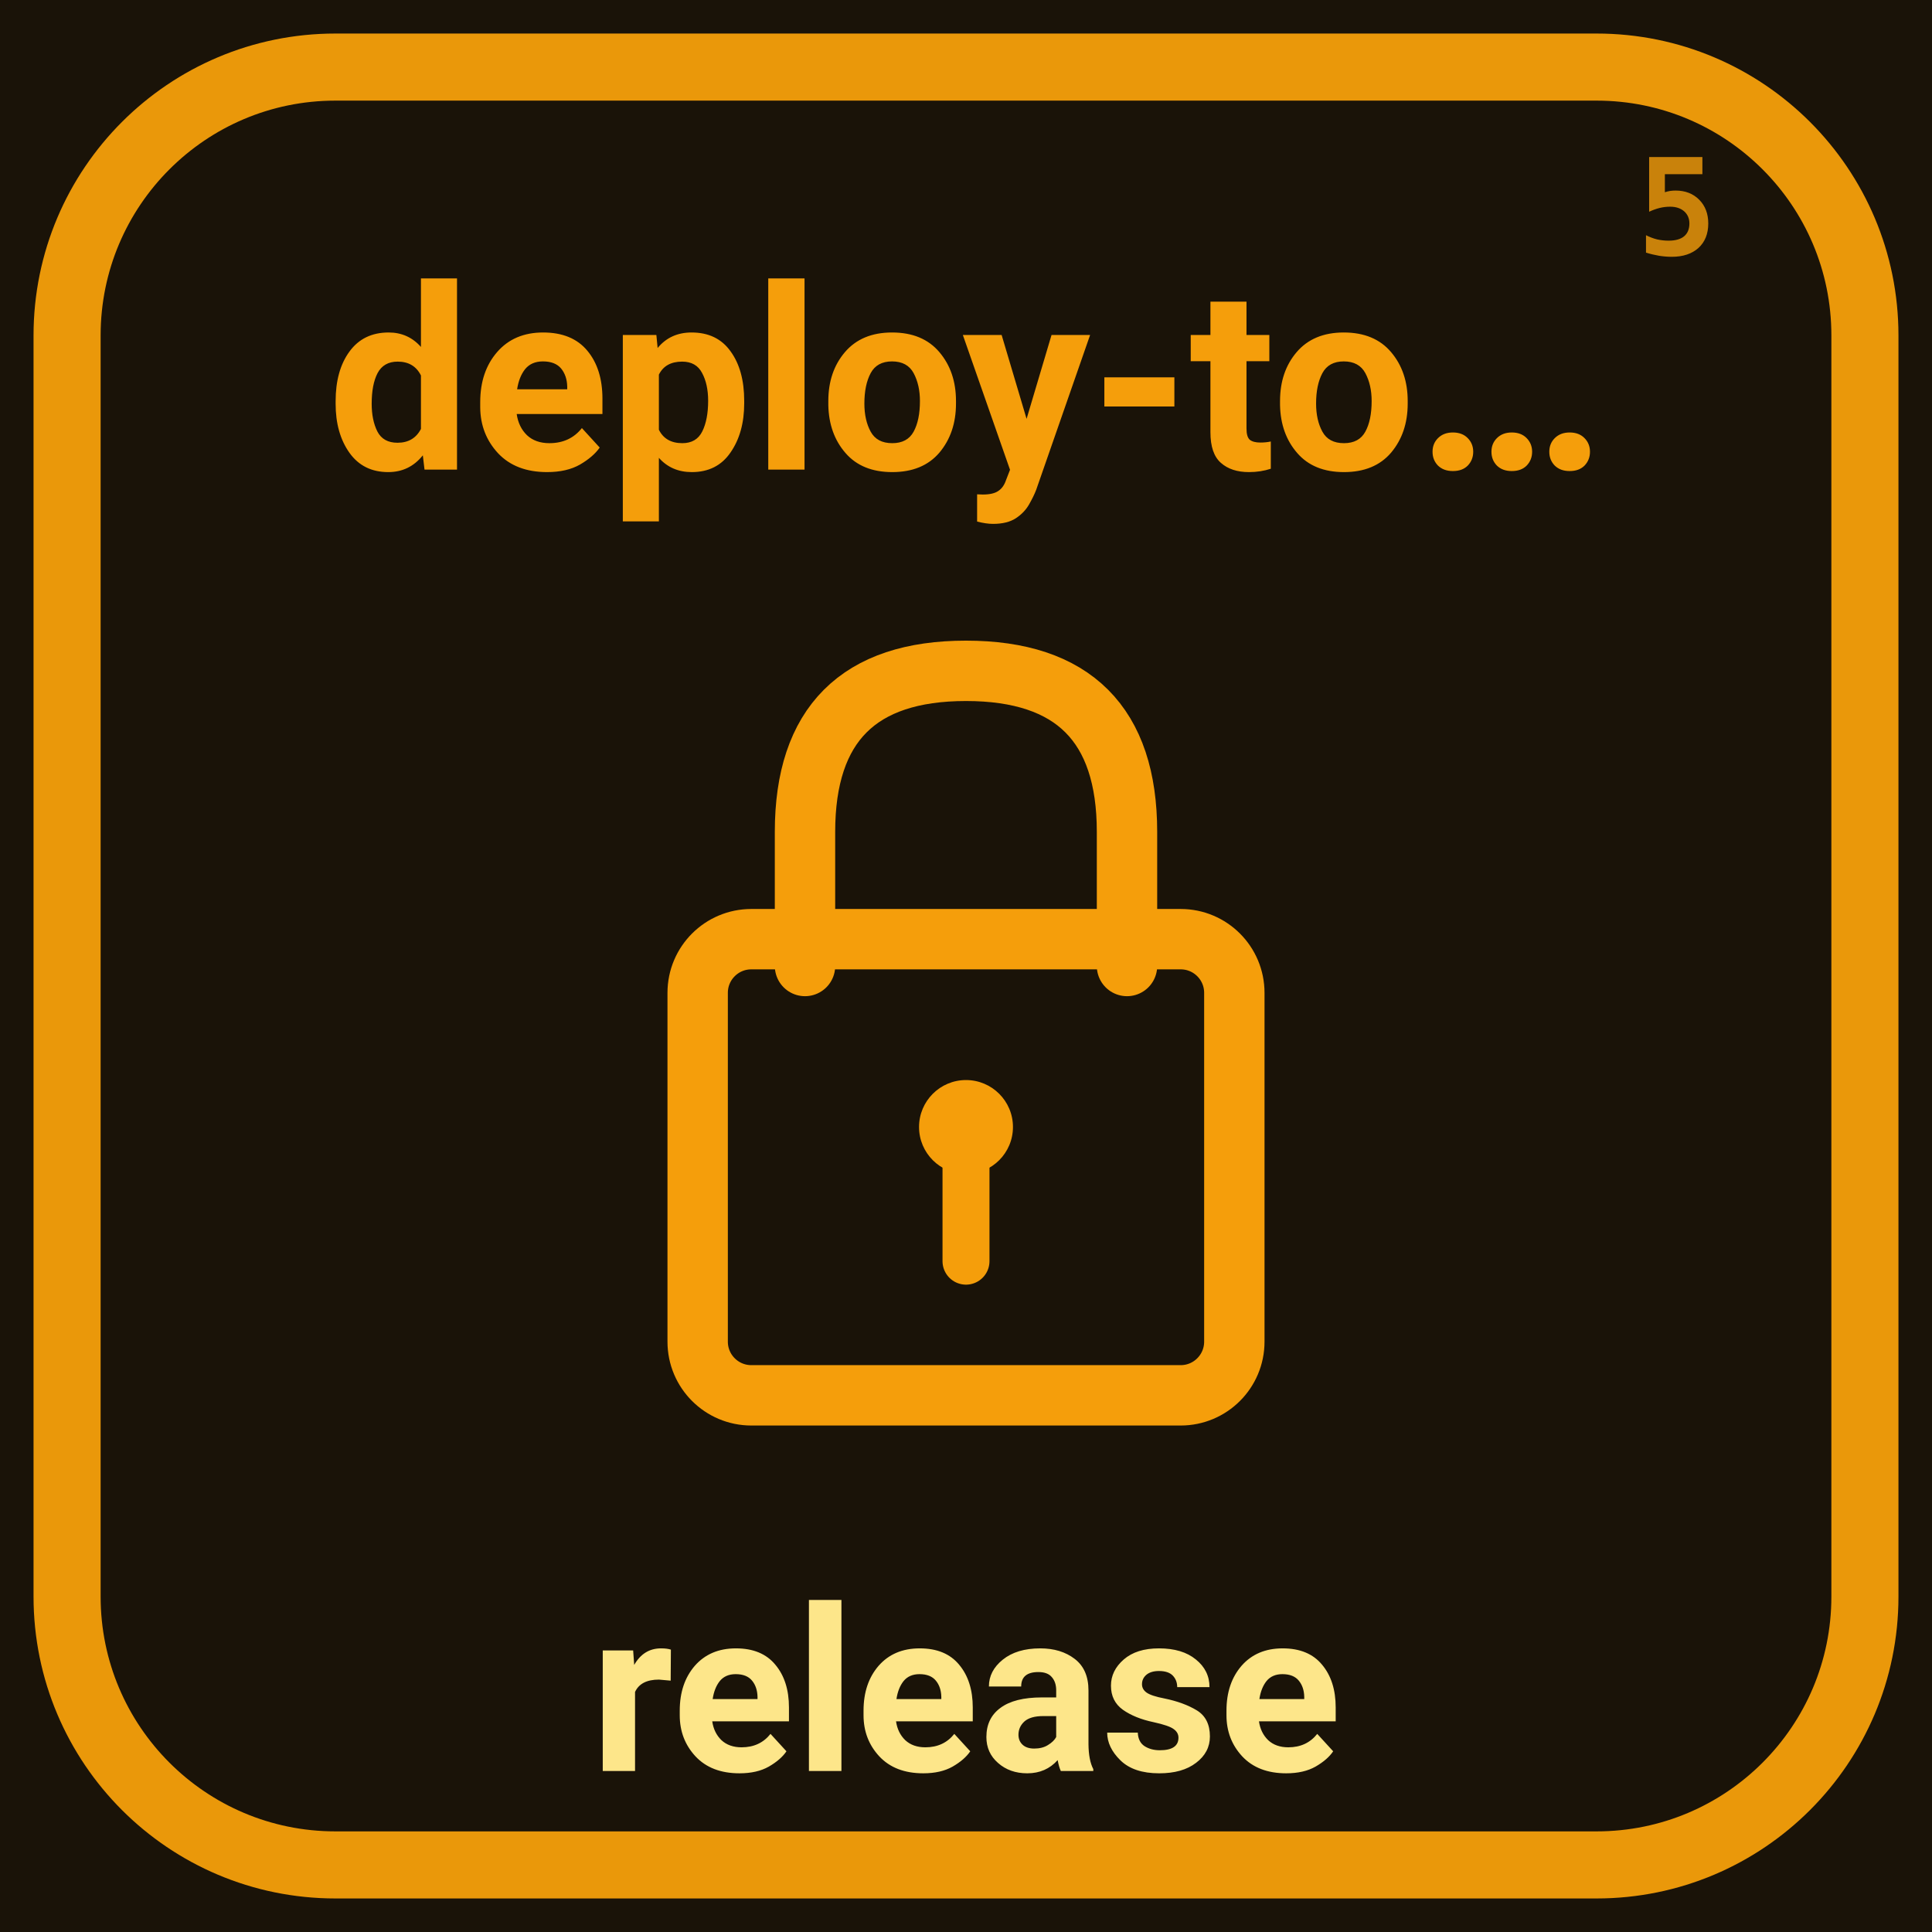
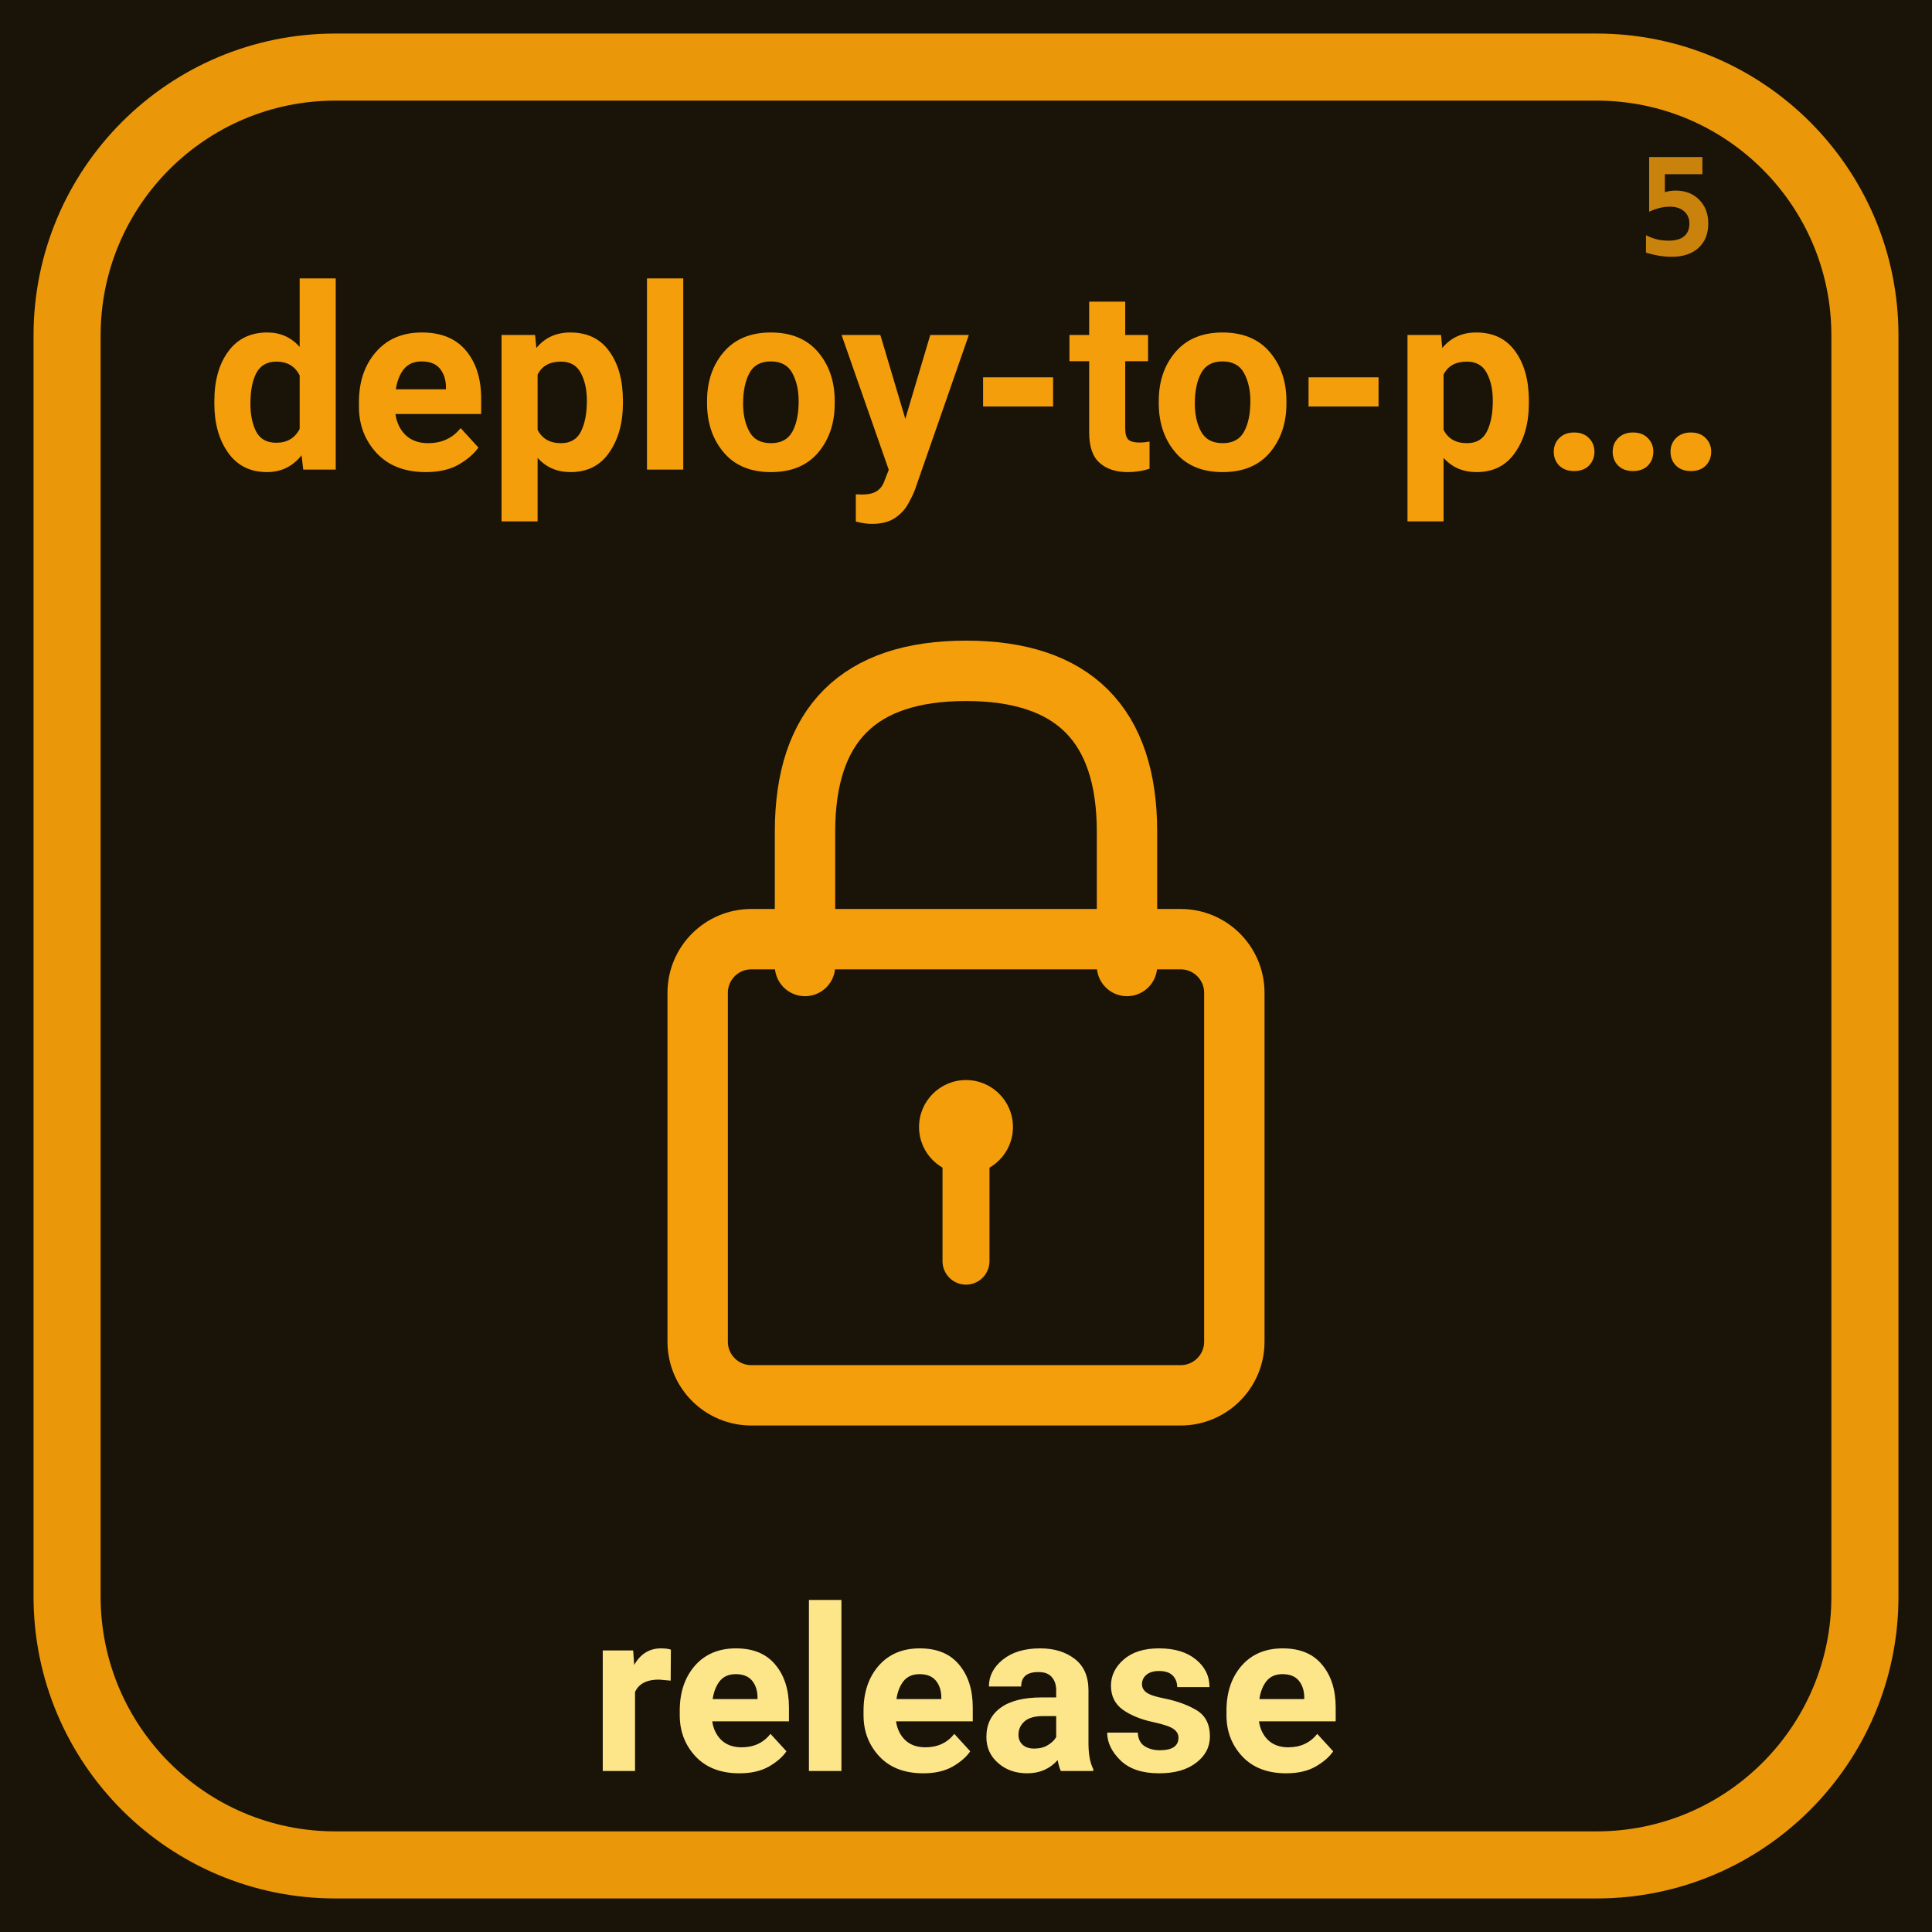
<svg xmlns="http://www.w3.org/2000/svg" width="144" height="144" viewBox="0 0 144 144">
  <rect width="144" height="144" fill="#1a1308" />
  <rect width="144" height="144" fill="#f59e0b" opacity="0.000" />
  <rect x="5" y="5" width="134" height="134" rx="20" fill="none" stroke="#f59e0b" stroke-width="5" stroke-linejoin="round" opacity="0.95" />
  <text x="128" y="19" font-family="ui-monospace,SFMono-Regular,Menlo,monospace" font-size="10" font-weight="700" fill="#f59e0b" opacity="0.8" text-anchor="end">5</text>
  <defs>
    <clipPath id="ct">
      <rect x="10" y="19" width="124" height="23" />
    </clipPath>
  </defs>
-   <text clip-path="url(#ct)" x="72" y="35" font-family="-apple-system,Segoe UI,Roboto,sans-serif" font-size="19" font-weight="700" fill="#f59e0b" text-anchor="middle">deploy-to…</text>
+   <text clip-path="url(#ct)" x="72" y="35" font-family="-apple-system,Segoe UI,Roboto,sans-serif" font-size="19" font-weight="700" fill="#f59e0b" text-anchor="middle">deploy-to-p…</text>
  <g transform="translate(0,12)">
    <g opacity="1.00">
      <path d="M60 60 V50 Q60 38 72 38 Q84 38 84 50 V60" fill="none" stroke="#f59e0b" stroke-width="4.5" stroke-linecap="round" />
      <rect x="52" y="58" width="40" height="34" rx="4" fill="none" stroke="#f59e0b" stroke-width="4.5" stroke-linejoin="round" />
    </g>
    <circle cx="72" cy="72" r="3.5" fill="#f59e0b" />
    <path d="M72 75 L72 82" stroke="#f59e0b" stroke-width="3.5" stroke-linecap="round" />
  </g>
  <defs>
-     <clipPath id="cb">
+     <clipPath id="cb0">
      <rect x="10" y="118" width="124" height="20" />
    </clipPath>
  </defs>
-   <text clip-path="url(#cb)" x="72" y="132" font-family="-apple-system,Segoe UI,Roboto,sans-serif" font-size="17" font-weight="600" fill="#fde68a" text-anchor="middle">release</text>
+   <text clip-path="url(#cb0)" x="72" y="132" font-family="-apple-system,Segoe UI,Roboto,sans-serif" font-size="17" font-weight="600" fill="#fde68a" text-anchor="middle">release</text>
</svg>
